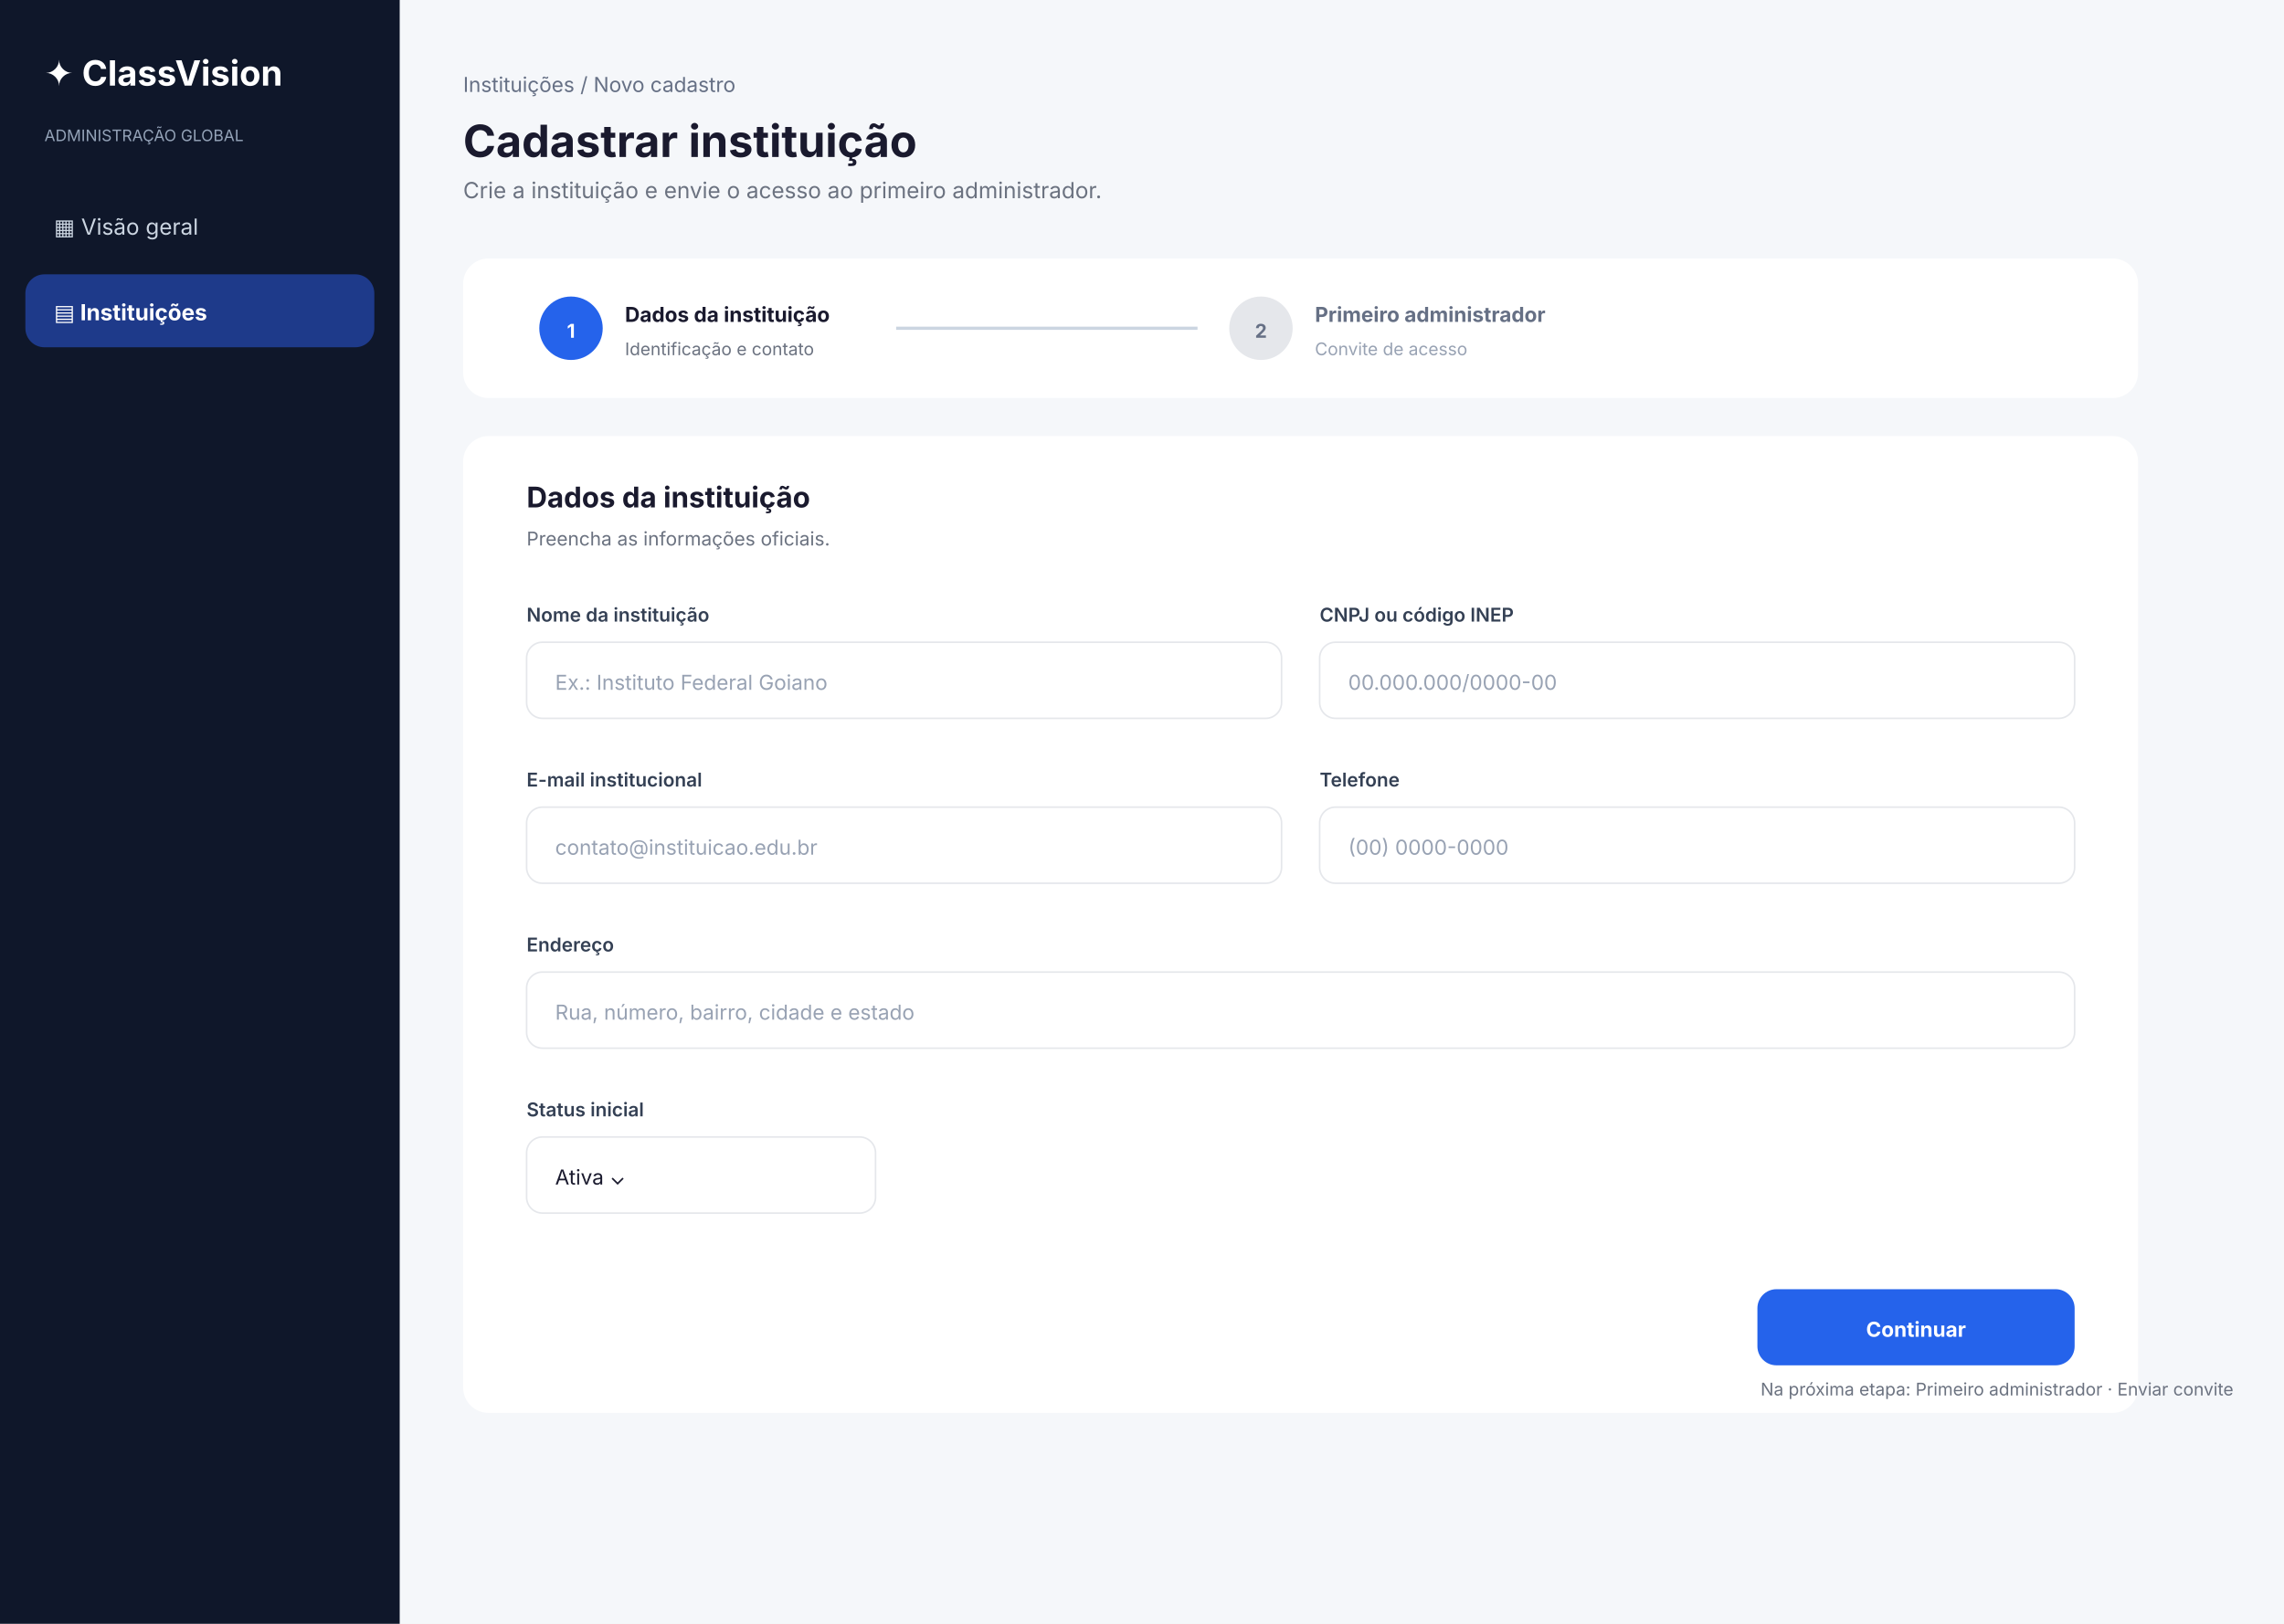
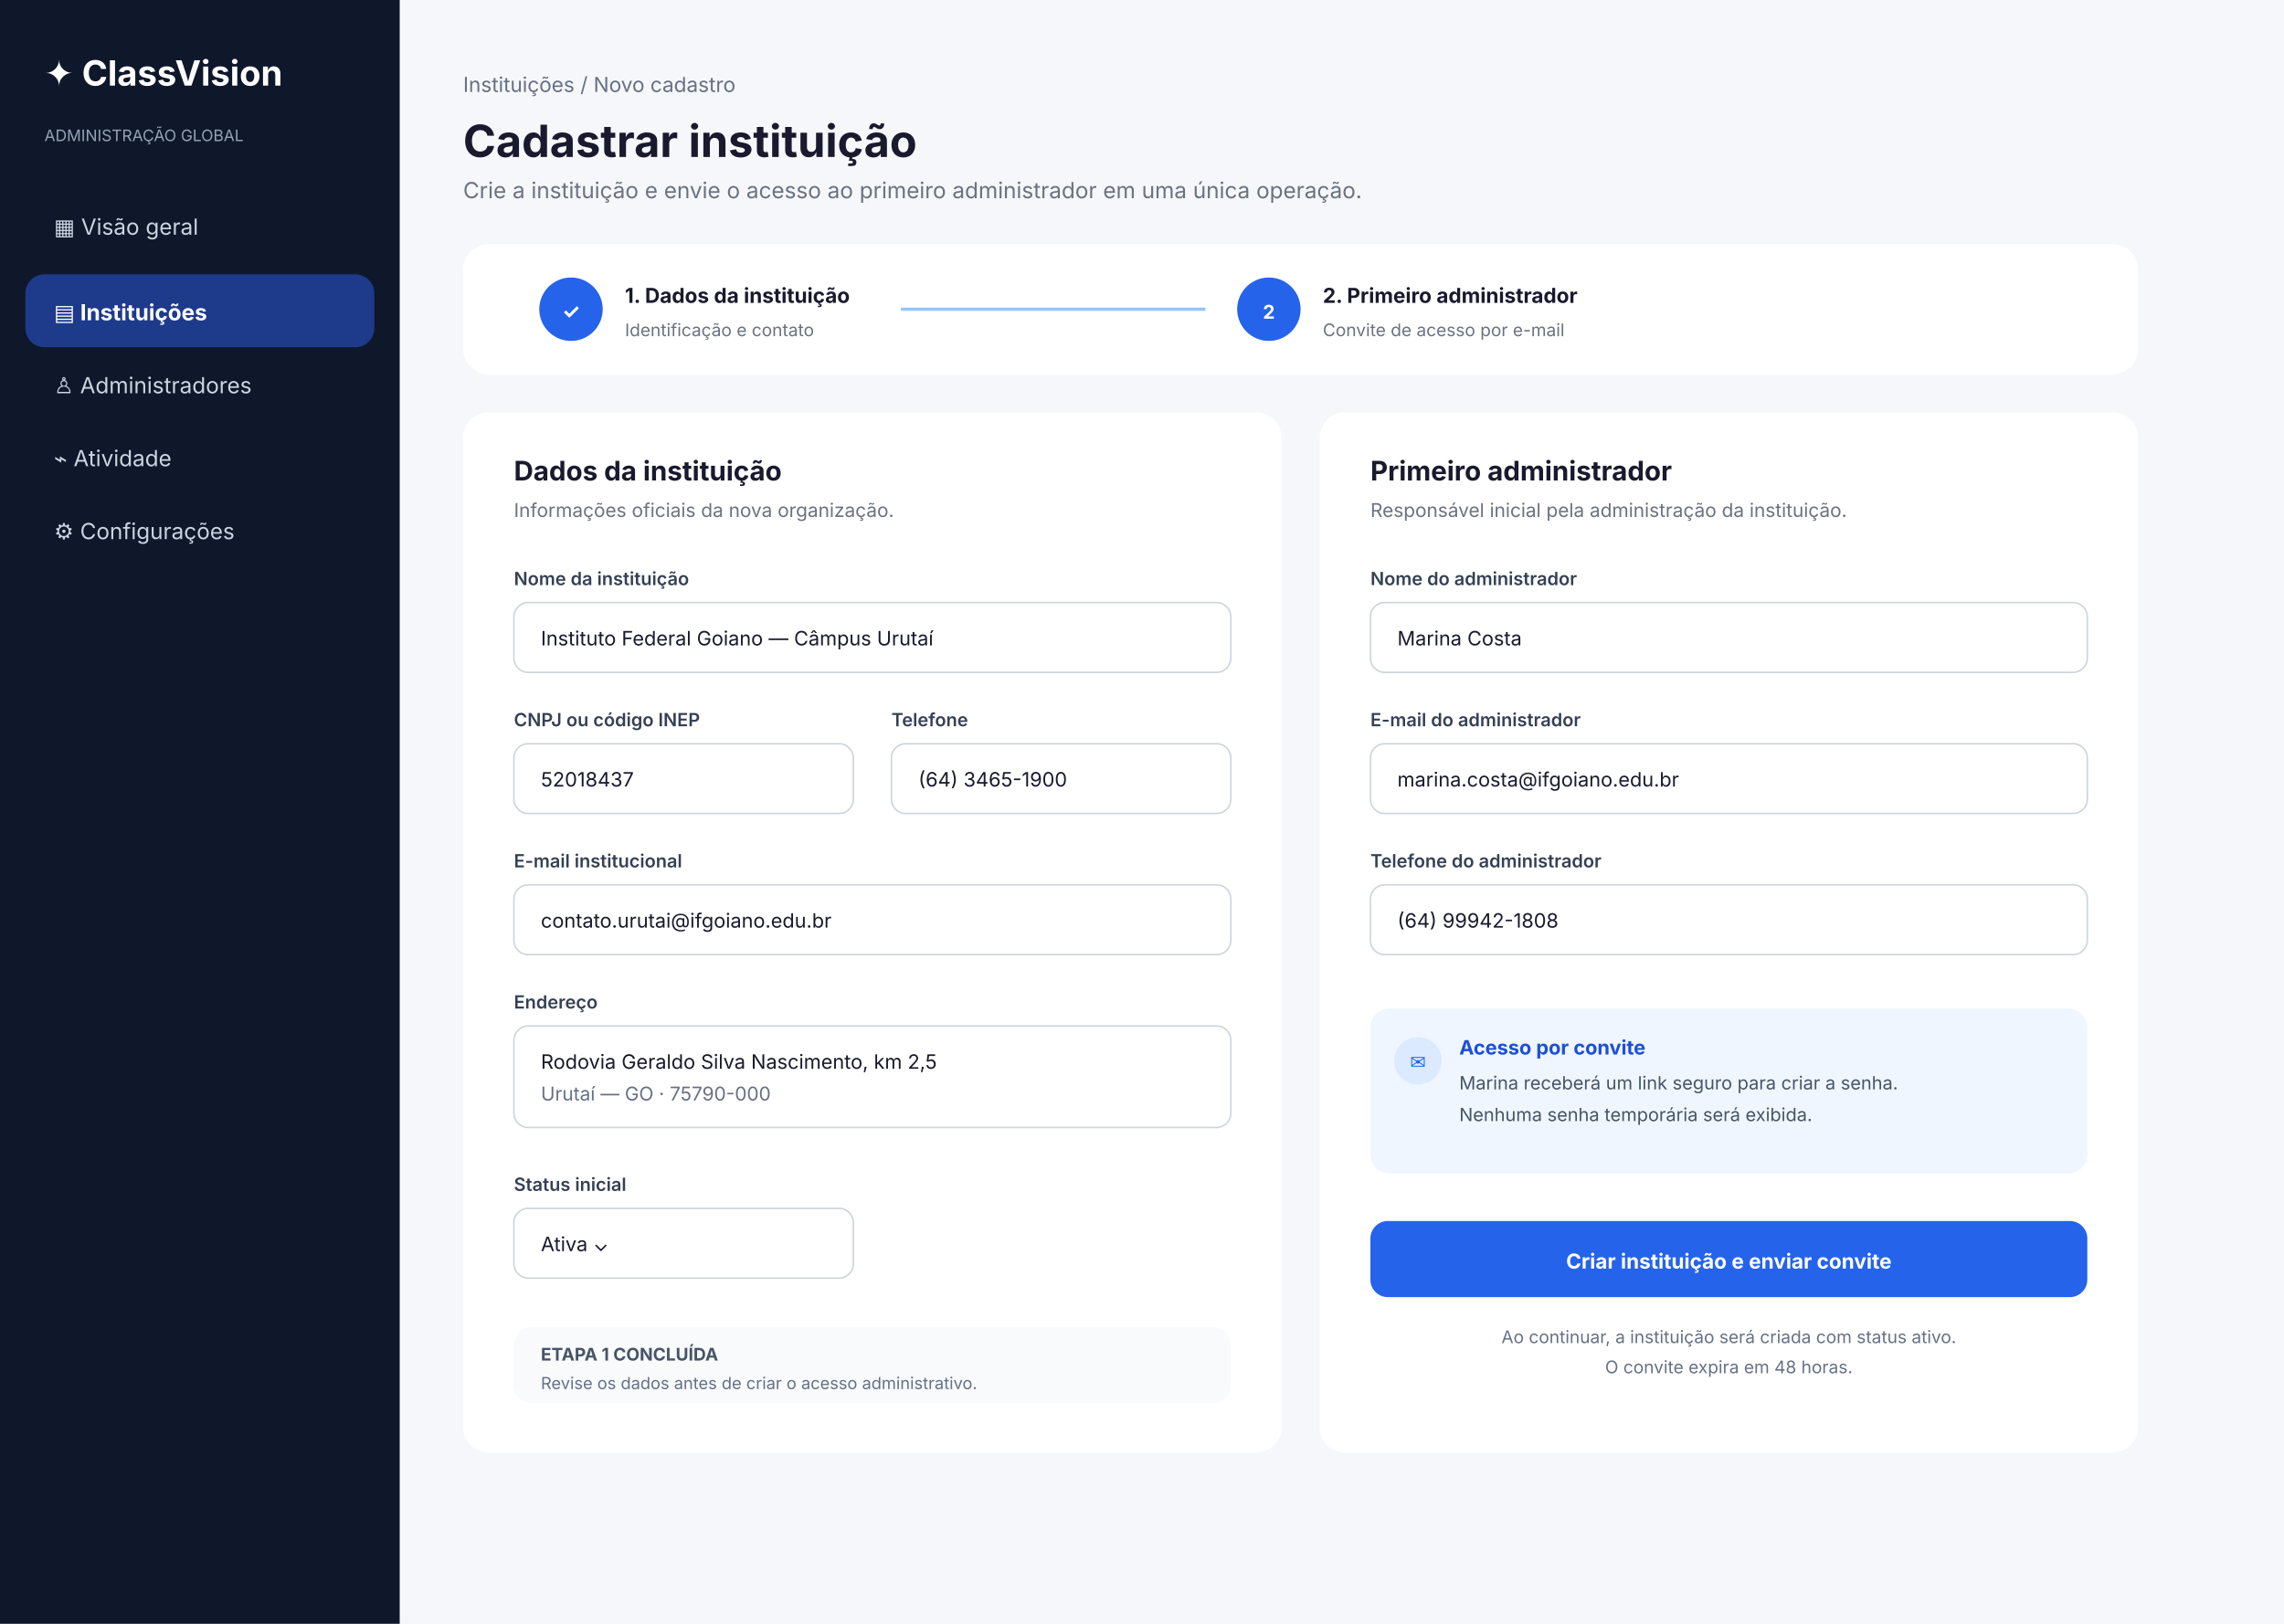
<svg xmlns="http://www.w3.org/2000/svg" width="1440" height="1024" viewBox="0 0 1440 1024">
  <rect width="1440" height="1024" fill="#F5F7FA" />
  <rect width="252" height="1024" fill="#0F172A" />
-   <text x="28" y="54" font-family="Inter,Arial" font-size="22" font-weight="700" fill="#FFF">✦ ClassVision</text>
+   <text x="28" y="54" font-family="Inter,Arial" font-size="22" font-weight="700" fill="#FFFFFF">✦ ClassVision</text>
  <text x="28" y="89" font-family="Inter,Arial" font-size="10" fill="#94A3B8">ADMINISTRAÇÃO GLOBAL</text>
  <text x="34" y="148" font-family="Inter,Arial" font-size="14" fill="#CBD5E1">▦  Visão geral</text>
  <rect x="16" y="173" width="220" height="46" rx="12" fill="#1E3A8A" />
-   <text x="34" y="202" font-family="Inter,Arial" font-size="14" font-weight="700" fill="#FFF">▤  Instituições</text>
+   <text x="34" y="202" font-family="Inter,Arial" font-size="14" font-weight="700" fill="#FFFFFF">▤  Instituições</text>
+   <text x="34" y="248" font-family="Inter,Arial" font-size="14" fill="#CBD5E1">♙  Administradores</text>
+   <text x="34" y="294" font-family="Inter,Arial" font-size="14" fill="#CBD5E1">⌁  Atividade</text>
+   <text x="34" y="340" font-family="Inter,Arial" font-size="14" fill="#CBD5E1">⚙  Configurações</text>
  <text x="292" y="58" font-family="Inter,Arial" font-size="13" fill="#667085">Instituições / Novo cadastro</text>
  <text x="292" y="99" font-family="Inter,Arial" font-size="28" font-weight="700" fill="#1A1A2E">Cadastrar instituição</text>
-   <text x="292" y="125" font-family="Inter,Arial" font-size="14" fill="#6B7280">Crie a instituição e envie o acesso ao primeiro administrador.</text>
-   <rect x="292" y="163" width="1056" height="88" rx="16" fill="#FFF" />
-   <circle cx="360" cy="207" r="20" fill="#2563EB" />
-   <text x="360" y="213" text-anchor="middle" font-family="Inter,Arial" font-size="12" font-weight="700" fill="#FFF">1</text>
-   <text x="394" y="203" font-family="Inter,Arial" font-size="13" font-weight="700" fill="#1A1A2E">Dados da instituição</text>
-   <text x="394" y="224" font-family="Inter,Arial" font-size="11" fill="#6B7280">Identificação e contato</text>
-   <path d="M565 207H755" stroke="#CBD5E1" stroke-width="2" />
-   <circle cx="795" cy="207" r="20" fill="#E5E7EB" />
-   <text x="795" y="213" text-anchor="middle" font-family="Inter,Arial" font-size="12" font-weight="700" fill="#667085">2</text>
-   <text x="829" y="203" font-family="Inter,Arial" font-size="13" font-weight="700" fill="#667085">Primeiro administrador</text>
-   <text x="829" y="224" font-family="Inter,Arial" font-size="11" fill="#98A2B3">Convite de acesso</text>
-   <rect x="292" y="275" width="1056" height="616" rx="16" fill="#FFF" />
-   <text x="332" y="320" font-family="Inter,Arial" font-size="18" font-weight="700" fill="#1A1A2E">Dados da instituição</text>
-   <text x="332" y="344" font-family="Inter,Arial" font-size="12" fill="#6B7280">Preencha as informações oficiais.</text>
-   <text x="332" y="392" font-family="Inter,Arial" font-size="12" font-weight="600" fill="#344054">Nome da instituição</text>
-   <rect x="332" y="405" width="476" height="48" rx="10" fill="#FFF" stroke="#E5E7EB" />
-   <text x="350" y="435" font-family="Inter,Arial" font-size="13" fill="#98A2B3">Ex.: Instituto Federal Goiano</text>
-   <text x="832" y="392" font-family="Inter,Arial" font-size="12" font-weight="600" fill="#344054">CNPJ ou código INEP</text>
-   <rect x="832" y="405" width="476" height="48" rx="10" fill="#FFF" stroke="#E5E7EB" />
-   <text x="850" y="435" font-family="Inter,Arial" font-size="13" fill="#98A2B3">00.000.000/0000-00</text>
-   <text x="332" y="496" font-family="Inter,Arial" font-size="12" font-weight="600" fill="#344054">E-mail institucional</text>
-   <rect x="332" y="509" width="476" height="48" rx="10" fill="#FFF" stroke="#E5E7EB" />
-   <text x="350" y="539" font-family="Inter,Arial" font-size="13" fill="#98A2B3">contato@instituicao.edu.br</text>
-   <text x="832" y="496" font-family="Inter,Arial" font-size="12" font-weight="600" fill="#344054">Telefone</text>
-   <rect x="832" y="509" width="476" height="48" rx="10" fill="#FFF" stroke="#E5E7EB" />
-   <text x="850" y="539" font-family="Inter,Arial" font-size="13" fill="#98A2B3">(00) 0000-0000</text>
-   <text x="332" y="600" font-family="Inter,Arial" font-size="12" font-weight="600" fill="#344054">Endereço</text>
-   <rect x="332" y="613" width="976" height="48" rx="10" fill="#FFF" stroke="#E5E7EB" />
-   <text x="350" y="643" font-family="Inter,Arial" font-size="13" fill="#98A2B3">Rua, número, bairro, cidade e estado</text>
-   <text x="332" y="704" font-family="Inter,Arial" font-size="12" font-weight="600" fill="#344054">Status inicial</text>
-   <rect x="332" y="717" width="220" height="48" rx="10" fill="#FFF" stroke="#E5E7EB" />
-   <text x="350" y="747" font-family="Inter,Arial" font-size="13" fill="#1A1A2E">Ativa  ⌄</text>
-   <rect x="1108" y="813" width="200" height="48" rx="12" fill="#2563EB" />
-   <text x="1208" y="843" text-anchor="middle" font-family="Inter,Arial" font-size="13" font-weight="700" fill="#FFF">Continuar</text>
-   <text x="1110" y="880" font-family="Inter,Arial" font-size="11" fill="#6B7280">Na próxima etapa: Primeiro administrador · Enviar convite</text>
+   <text x="292" y="125" font-family="Inter,Arial" font-size="14" fill="#6B7280">Crie a instituição e envie o acesso ao primeiro administrador em uma única operação.</text>
+   <rect x="292" y="154" width="1056" height="82" rx="16" fill="#FFFFFF" />
+   <circle cx="360" cy="195" r="20" fill="#2563EB" />
+   <text x="360" y="201" text-anchor="middle" font-family="Inter,Arial" font-size="13" font-weight="700" fill="#FFFFFF">✓</text>
+   <text x="394" y="191" font-family="Inter,Arial" font-size="13" font-weight="700" fill="#1A1A2E">1. Dados da instituição</text>
+   <text x="394" y="212" font-family="Inter,Arial" font-size="11" fill="#6B7280">Identificação e contato</text>
+   <path d="M568 195H760" stroke="#93C5FD" stroke-width="2" />
+   <circle cx="800" cy="195" r="20" fill="#2563EB" />
+   <text x="800" y="201" text-anchor="middle" font-family="Inter,Arial" font-size="12" font-weight="700" fill="#FFFFFF">2</text>
+   <text x="834" y="191" font-family="Inter,Arial" font-size="13" font-weight="700" fill="#1A1A2E">2. Primeiro administrador</text>
+   <text x="834" y="212" font-family="Inter,Arial" font-size="11" fill="#6B7280">Convite de acesso por e-mail</text>
+   <rect x="292" y="260" width="516" height="656" rx="16" fill="#FFFFFF" />
+   <text x="324" y="303" font-family="Inter,Arial" font-size="17" font-weight="700" fill="#1A1A2E">Dados da instituição</text>
+   <text x="324" y="326" font-family="Inter,Arial" font-size="12" fill="#6B7280">Informações oficiais da nova organização.</text>
+   <text x="324" y="369" font-family="Inter,Arial" font-size="11.5" font-weight="600" fill="#344054">Nome da instituição</text>
+   <rect x="324" y="380" width="452" height="44" rx="9" fill="#FFFFFF" stroke="#D0D5DD" />
+   <text x="341" y="407" font-family="Inter,Arial" font-size="12.5" fill="#1A1A2E">Instituto Federal Goiano — Câmpus Urutaí</text>
+   <text x="324" y="458" font-family="Inter,Arial" font-size="11.5" font-weight="600" fill="#344054">CNPJ ou código INEP</text>
+   <rect x="324" y="469" width="214" height="44" rx="9" fill="#FFFFFF" stroke="#D0D5DD" />
+   <text x="341" y="496" font-family="Inter,Arial" font-size="12.5" fill="#1A1A2E">52018437</text>
+   <text x="562" y="458" font-family="Inter,Arial" font-size="11.5" font-weight="600" fill="#344054">Telefone</text>
+   <rect x="562" y="469" width="214" height="44" rx="9" fill="#FFFFFF" stroke="#D0D5DD" />
+   <text x="579" y="496" font-family="Inter,Arial" font-size="12.5" fill="#1A1A2E">(64) 3465-1900</text>
+   <text x="324" y="547" font-family="Inter,Arial" font-size="11.5" font-weight="600" fill="#344054">E-mail institucional</text>
+   <rect x="324" y="558" width="452" height="44" rx="9" fill="#FFFFFF" stroke="#D0D5DD" />
+   <text x="341" y="585" font-family="Inter,Arial" font-size="12.5" fill="#1A1A2E">contato.urutai@ifgoiano.edu.br</text>
+   <text x="324" y="636" font-family="Inter,Arial" font-size="11.5" font-weight="600" fill="#344054">Endereço</text>
+   <rect x="324" y="647" width="452" height="64" rx="9" fill="#FFFFFF" stroke="#D0D5DD" />
+   <text x="341" y="674" font-family="Inter,Arial" font-size="12.5" fill="#1A1A2E">Rodovia Geraldo Silva Nascimento, km 2,5</text>
+   <text x="341" y="694" font-family="Inter,Arial" font-size="12" fill="#667085">Urutaí — GO · 75790-000</text>
+   <text x="324" y="751" font-family="Inter,Arial" font-size="11.5" font-weight="600" fill="#344054">Status inicial</text>
+   <rect x="324" y="762" width="214" height="44" rx="9" fill="#FFFFFF" stroke="#D0D5DD" />
+   <text x="341" y="789" font-family="Inter,Arial" font-size="12.5" fill="#1A1A2E">Ativa  ⌄</text>
+   <rect x="324" y="837" width="452" height="48" rx="11" fill="#F8FAFC" />
+   <text x="341" y="858" font-family="Inter,Arial" font-size="11" font-weight="700" fill="#475467">ETAPA 1 CONCLUÍDA</text>
+   <text x="341" y="876" font-family="Inter,Arial" font-size="10.5" fill="#667085">Revise os dados antes de criar o acesso administrativo.</text>
+   <rect x="832" y="260" width="516" height="656" rx="16" fill="#FFFFFF" />
+   <text x="864" y="303" font-family="Inter,Arial" font-size="17" font-weight="700" fill="#1A1A2E">Primeiro administrador</text>
+   <text x="864" y="326" font-family="Inter,Arial" font-size="12" fill="#6B7280">Responsável inicial pela administração da instituição.</text>
+   <text x="864" y="369" font-family="Inter,Arial" font-size="11.5" font-weight="600" fill="#344054">Nome do administrador</text>
+   <rect x="864" y="380" width="452" height="44" rx="9" fill="#FFFFFF" stroke="#D0D5DD" />
+   <text x="881" y="407" font-family="Inter,Arial" font-size="12.5" fill="#1A1A2E">Marina Costa</text>
+   <text x="864" y="458" font-family="Inter,Arial" font-size="11.5" font-weight="600" fill="#344054">E-mail do administrador</text>
+   <rect x="864" y="469" width="452" height="44" rx="9" fill="#FFFFFF" stroke="#D0D5DD" />
+   <text x="881" y="496" font-family="Inter,Arial" font-size="12.5" fill="#1A1A2E">marina.costa@ifgoiano.edu.br</text>
+   <text x="864" y="547" font-family="Inter,Arial" font-size="11.5" font-weight="600" fill="#344054">Telefone do administrador</text>
+   <rect x="864" y="558" width="452" height="44" rx="9" fill="#FFFFFF" stroke="#D0D5DD" />
+   <text x="881" y="585" font-family="Inter,Arial" font-size="12.5" fill="#1A1A2E">(64) 99942-1808</text>
+   <rect x="864" y="636" width="452" height="104" rx="12" fill="#EFF6FF" />
+   <circle cx="894" cy="669" r="15" fill="#DBEAFE" />
+   <text x="894" y="674" text-anchor="middle" font-family="Inter,Arial" font-size="12" font-weight="700" fill="#2563EB">✉</text>
+   <text x="920" y="665" font-family="Inter,Arial" font-size="12.5" font-weight="700" fill="#1D4ED8">Acesso por convite</text>
+   <text x="920" y="687" font-family="Inter,Arial" font-size="11.5" fill="#475467">Marina receberá um link seguro para criar a senha.</text>
+   <text x="920" y="707" font-family="Inter,Arial" font-size="11.5" fill="#475467">Nenhuma senha temporária será exibida.</text>
+   <rect x="864" y="770" width="452" height="48" rx="11" fill="#2563EB" />
+   <text x="1090" y="800" text-anchor="middle" font-family="Inter,Arial" font-size="13" font-weight="700" fill="#FFFFFF">Criar instituição e enviar convite</text>
+   <text x="1090" y="847" text-anchor="middle" font-family="Inter,Arial" font-size="11" fill="#667085">Ao continuar, a instituição será criada com status ativo.</text>
+   <text x="1090" y="866" text-anchor="middle" font-family="Inter,Arial" font-size="11" fill="#667085">O convite expira em 48 horas.</text>
</svg>
